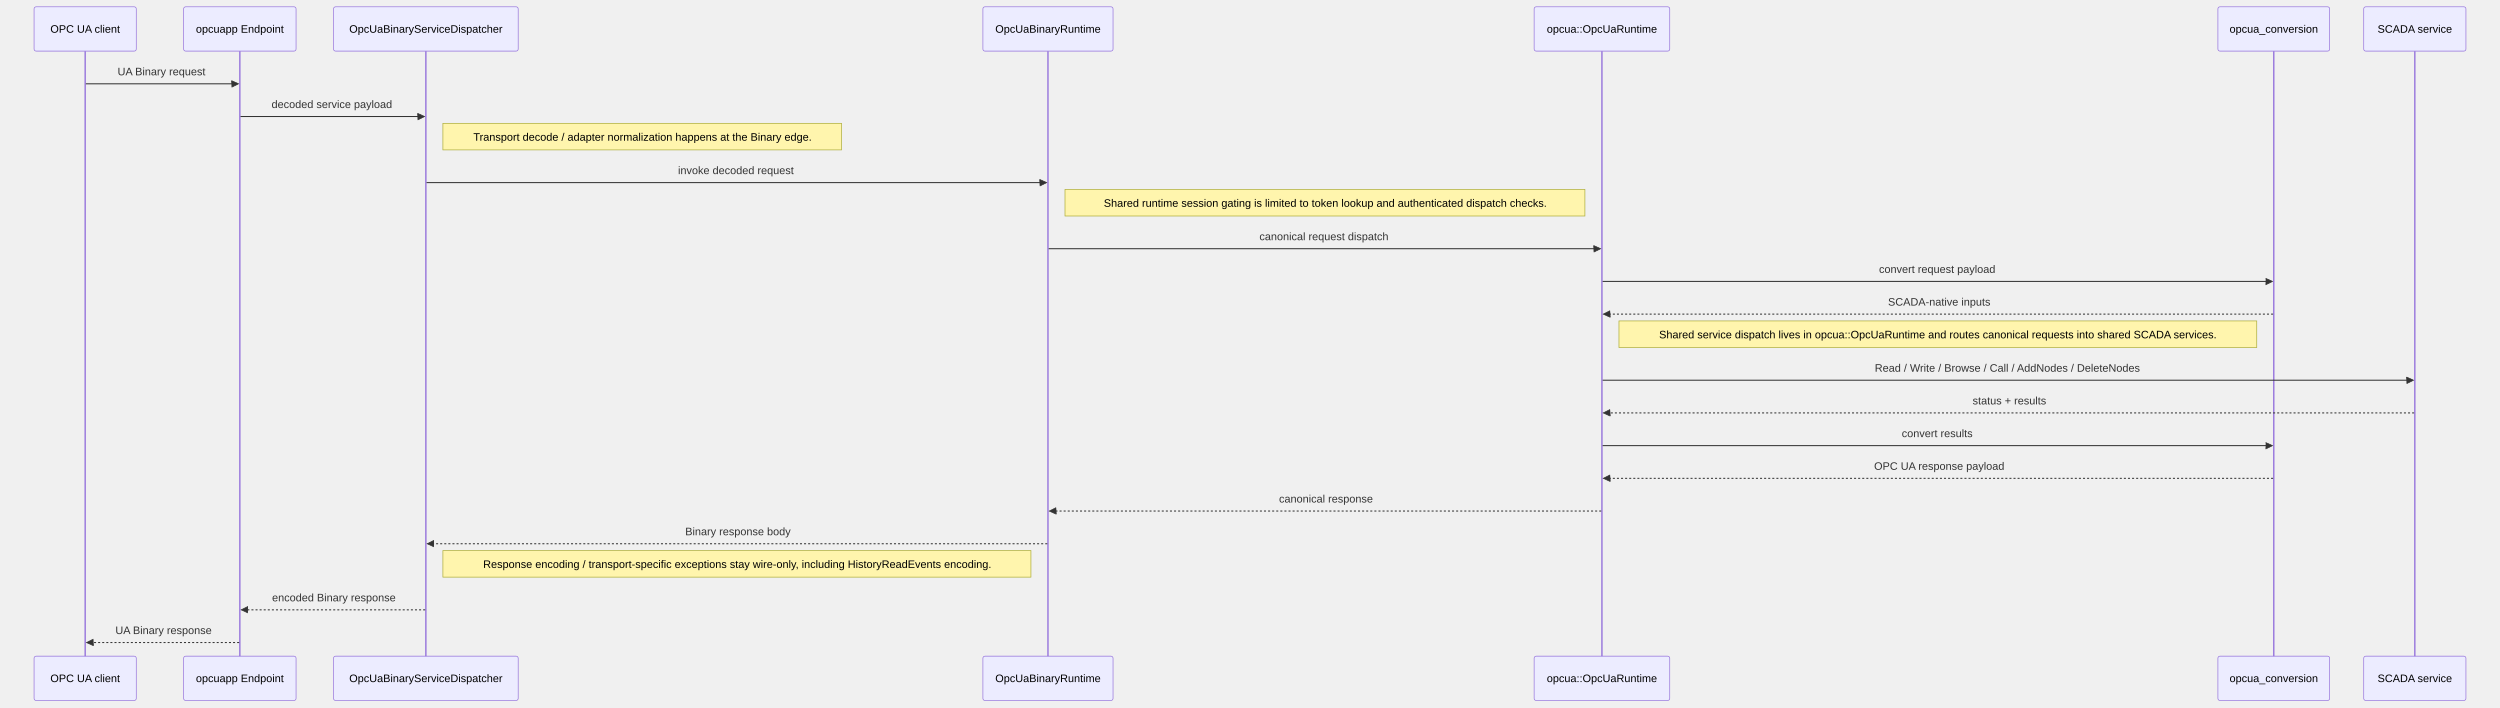
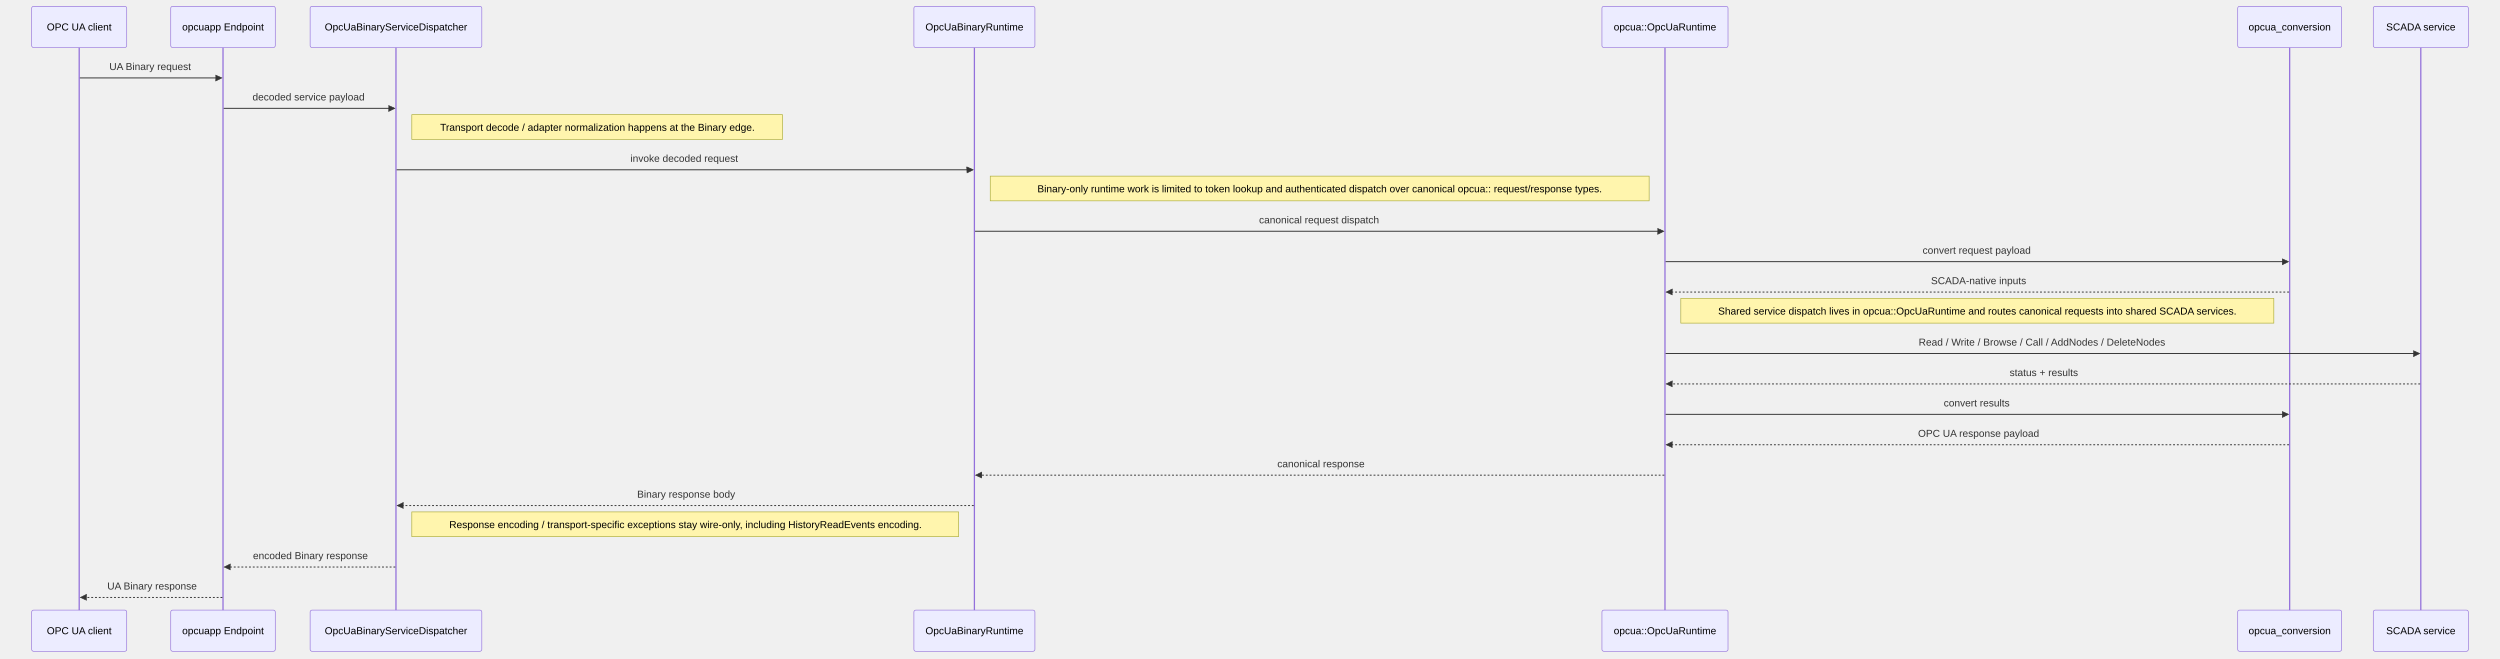
- <svg xmlns="http://www.w3.org/2000/svg" id="my-svg" width="100%" style="max-width: 3669px; background-color: white;" viewBox="-50 -10 3669 1039" role="graphics-document document" aria-roledescription="sequence">
-   <g>
-     <rect x="3419" y="953" fill="#eaeaea" stroke="#666" width="150" height="65" name="Svc" rx="3" ry="3" class="actor actor-bottom" />
-     <text x="3494" y="985.5" dominant-baseline="central" alignment-baseline="central" class="actor actor-box" style="text-anchor: middle; font-size: 16px; font-weight: 400;">
-       <tspan x="3494" dy="0">SCADA service</tspan>
-     </text>
-   </g>
-   <g>
-     <rect x="3205" y="953" fill="#eaeaea" stroke="#666" width="164" height="65" name="Conv" rx="3" ry="3" class="actor actor-bottom" />
-     <text x="3287" y="985.5" dominant-baseline="central" alignment-baseline="central" class="actor actor-box" style="text-anchor: middle; font-size: 16px; font-weight: 400;">
-       <tspan x="3287" dy="0">opcua_conversion</tspan>
-     </text>
-   </g>
-   <g>
-     <rect x="2201.5" y="953" fill="#eaeaea" stroke="#666" width="199" height="65" name="Runtime" rx="3" ry="3" class="actor actor-bottom" />
-     <text x="2301" y="985.5" dominant-baseline="central" alignment-baseline="central" class="actor actor-box" style="text-anchor: middle; font-size: 16px; font-weight: 400;">
-       <tspan x="2301" dy="0">opcua::OpcUaRuntime</tspan>
+ <svg xmlns="http://www.w3.org/2000/svg" id="my-svg" width="100%" style="max-width: 3946px; background-color: white;" viewBox="-50 -10 3946 1039" role="graphics-document document" aria-roledescription="sequence">
+   <g>
+     <rect x="3696" y="953" fill="#eaeaea" stroke="#666" width="150" height="65" name="Svc" rx="3" ry="3" class="actor actor-bottom" />
+     <text x="3771" y="985.5" dominant-baseline="central" alignment-baseline="central" class="actor actor-box" style="text-anchor: middle; font-size: 16px; font-weight: 400;">
+       <tspan x="3771" dy="0">SCADA service</tspan>
+     </text>
+   </g>
+   <g>
+     <rect x="3482" y="953" fill="#eaeaea" stroke="#666" width="164" height="65" name="Conv" rx="3" ry="3" class="actor actor-bottom" />
+     <text x="3564" y="985.5" dominant-baseline="central" alignment-baseline="central" class="actor actor-box" style="text-anchor: middle; font-size: 16px; font-weight: 400;">
+       <tspan x="3564" dy="0">opcua_conversion</tspan>
+     </text>
+   </g>
+   <g>
+     <rect x="2478.5" y="953" fill="#eaeaea" stroke="#666" width="199" height="65" name="Runtime" rx="3" ry="3" class="actor actor-bottom" />
+     <text x="2578" y="985.5" dominant-baseline="central" alignment-baseline="central" class="actor actor-box" style="text-anchor: middle; font-size: 16px; font-weight: 400;">
+       <tspan x="2578" dy="0">opcua::OpcUaRuntime</tspan>
    </text>
  </g>
  <g>
    <rect x="1392.5" y="953" fill="#eaeaea" stroke="#666" width="191" height="65" name="BinRt" rx="3" ry="3" class="actor actor-bottom" />
    <text x="1488" y="985.5" dominant-baseline="central" alignment-baseline="central" class="actor actor-box" style="text-anchor: middle; font-size: 16px; font-weight: 400;">
      <tspan x="1488" dy="0">OpcUaBinaryRuntime</tspan>
    </text>
  </g>
  <g>
    <rect x="439.5" y="953" fill="#eaeaea" stroke="#666" width="271" height="65" name="Dispatcher" rx="3" ry="3" class="actor actor-bottom" />
    <text x="575" y="985.5" dominant-baseline="central" alignment-baseline="central" class="actor actor-box" style="text-anchor: middle; font-size: 16px; font-weight: 400;">
      <tspan x="575" dy="0">OpcUaBinaryServiceDispatcher</tspan>
    </text>
  </g>
  <g>
    <rect x="219.5" y="953" fill="#eaeaea" stroke="#666" width="165" height="65" name="Endpoint" rx="3" ry="3" class="actor actor-bottom" />
    <text x="302" y="985.5" dominant-baseline="central" alignment-baseline="central" class="actor actor-box" style="text-anchor: middle; font-size: 16px; font-weight: 400;">
      <tspan x="302" dy="0">opcuapp Endpoint</tspan>
    </text>
  </g>
  <g>
    <rect x="0" y="953" fill="#eaeaea" stroke="#666" width="150" height="65" name="Client" rx="3" ry="3" class="actor actor-bottom" />
    <text x="75" y="985.5" dominant-baseline="central" alignment-baseline="central" class="actor actor-box" style="text-anchor: middle; font-size: 16px; font-weight: 400;">
      <tspan x="75" dy="0">OPC UA client</tspan>
    </text>
  </g>
  <g>
-     <line id="actor6" x1="3494" y1="65" x2="3494" y2="953" class="actor-line 200" stroke-width="0.5px" stroke="#999" name="Svc" data-et="life-line" data-id="Svc" />
+     <line id="actor6" x1="3771" y1="65" x2="3771" y2="953" class="actor-line 200" stroke-width="0.5px" stroke="#999" name="Svc" data-et="life-line" data-id="Svc" />
    <g id="root-6" data-et="participant" data-type="participant" data-id="Svc">
-       <rect x="3419" y="0" fill="#eaeaea" stroke="#666" width="150" height="65" name="Svc" rx="3" ry="3" class="actor actor-top" />
-       <text x="3494" y="32.5" dominant-baseline="central" alignment-baseline="central" class="actor actor-box" style="text-anchor: middle; font-size: 16px; font-weight: 400;">
-         <tspan x="3494" dy="0">SCADA service</tspan>
-       </text>
-     </g>
-   </g>
-   <g>
-     <line id="actor5" x1="3287" y1="65" x2="3287" y2="953" class="actor-line 200" stroke-width="0.5px" stroke="#999" name="Conv" data-et="life-line" data-id="Conv" />
+       <rect x="3696" y="0" fill="#eaeaea" stroke="#666" width="150" height="65" name="Svc" rx="3" ry="3" class="actor actor-top" />
+       <text x="3771" y="32.5" dominant-baseline="central" alignment-baseline="central" class="actor actor-box" style="text-anchor: middle; font-size: 16px; font-weight: 400;">
+         <tspan x="3771" dy="0">SCADA service</tspan>
+       </text>
+     </g>
+   </g>
+   <g>
+     <line id="actor5" x1="3564" y1="65" x2="3564" y2="953" class="actor-line 200" stroke-width="0.5px" stroke="#999" name="Conv" data-et="life-line" data-id="Conv" />
    <g id="root-5" data-et="participant" data-type="participant" data-id="Conv">
-       <rect x="3205" y="0" fill="#eaeaea" stroke="#666" width="164" height="65" name="Conv" rx="3" ry="3" class="actor actor-top" />
-       <text x="3287" y="32.5" dominant-baseline="central" alignment-baseline="central" class="actor actor-box" style="text-anchor: middle; font-size: 16px; font-weight: 400;">
-         <tspan x="3287" dy="0">opcua_conversion</tspan>
-       </text>
-     </g>
-   </g>
-   <g>
-     <line id="actor4" x1="2301" y1="65" x2="2301" y2="953" class="actor-line 200" stroke-width="0.5px" stroke="#999" name="Runtime" data-et="life-line" data-id="Runtime" />
+       <rect x="3482" y="0" fill="#eaeaea" stroke="#666" width="164" height="65" name="Conv" rx="3" ry="3" class="actor actor-top" />
+       <text x="3564" y="32.5" dominant-baseline="central" alignment-baseline="central" class="actor actor-box" style="text-anchor: middle; font-size: 16px; font-weight: 400;">
+         <tspan x="3564" dy="0">opcua_conversion</tspan>
+       </text>
+     </g>
+   </g>
+   <g>
+     <line id="actor4" x1="2578" y1="65" x2="2578" y2="953" class="actor-line 200" stroke-width="0.5px" stroke="#999" name="Runtime" data-et="life-line" data-id="Runtime" />
    <g id="root-4" data-et="participant" data-type="participant" data-id="Runtime">
-       <rect x="2201.5" y="0" fill="#eaeaea" stroke="#666" width="199" height="65" name="Runtime" rx="3" ry="3" class="actor actor-top" />
-       <text x="2301" y="32.5" dominant-baseline="central" alignment-baseline="central" class="actor actor-box" style="text-anchor: middle; font-size: 16px; font-weight: 400;">
-         <tspan x="2301" dy="0">opcua::OpcUaRuntime</tspan>
+       <rect x="2478.5" y="0" fill="#eaeaea" stroke="#666" width="199" height="65" name="Runtime" rx="3" ry="3" class="actor actor-top" />
+       <text x="2578" y="32.5" dominant-baseline="central" alignment-baseline="central" class="actor actor-box" style="text-anchor: middle; font-size: 16px; font-weight: 400;">
+         <tspan x="2578" dy="0">opcua::OpcUaRuntime</tspan>
      </text>
    </g>
  </g>
  <g>
    <line id="actor3" x1="1488" y1="65" x2="1488" y2="953" class="actor-line 200" stroke-width="0.5px" stroke="#999" name="BinRt" data-et="life-line" data-id="BinRt" />
    <g id="root-3" data-et="participant" data-type="participant" data-id="BinRt">
      <rect x="1392.5" y="0" fill="#eaeaea" stroke="#666" width="191" height="65" name="BinRt" rx="3" ry="3" class="actor actor-top" />
      <text x="1488" y="32.5" dominant-baseline="central" alignment-baseline="central" class="actor actor-box" style="text-anchor: middle; font-size: 16px; font-weight: 400;">
        <tspan x="1488" dy="0">OpcUaBinaryRuntime</tspan>
      </text>
    </g>
  </g>
  <g>
    <line id="actor2" x1="575" y1="65" x2="575" y2="953" class="actor-line 200" stroke-width="0.5px" stroke="#999" name="Dispatcher" data-et="life-line" data-id="Dispatcher" />
    <g id="root-2" data-et="participant" data-type="participant" data-id="Dispatcher">
      <rect x="439.5" y="0" fill="#eaeaea" stroke="#666" width="271" height="65" name="Dispatcher" rx="3" ry="3" class="actor actor-top" />
      <text x="575" y="32.5" dominant-baseline="central" alignment-baseline="central" class="actor actor-box" style="text-anchor: middle; font-size: 16px; font-weight: 400;">
        <tspan x="575" dy="0">OpcUaBinaryServiceDispatcher</tspan>
      </text>
    </g>
  </g>
  <g>
    <line id="actor1" x1="302" y1="65" x2="302" y2="953" class="actor-line 200" stroke-width="0.5px" stroke="#999" name="Endpoint" data-et="life-line" data-id="Endpoint" />
    <g id="root-1" data-et="participant" data-type="participant" data-id="Endpoint">
      <rect x="219.5" y="0" fill="#eaeaea" stroke="#666" width="165" height="65" name="Endpoint" rx="3" ry="3" class="actor actor-top" />
      <text x="302" y="32.5" dominant-baseline="central" alignment-baseline="central" class="actor actor-box" style="text-anchor: middle; font-size: 16px; font-weight: 400;">
        <tspan x="302" dy="0">opcuapp Endpoint</tspan>
      </text>
    </g>
  </g>
  <g>
    <line id="actor0" x1="75" y1="65" x2="75" y2="953" class="actor-line 200" stroke-width="0.5px" stroke="#999" name="Client" data-et="life-line" data-id="Client" />
    <g id="root-0" data-et="participant" data-type="participant" data-id="Client">
      <rect x="0" y="0" fill="#eaeaea" stroke="#666" width="150" height="65" name="Client" rx="3" ry="3" class="actor actor-top" />
      <text x="75" y="32.5" dominant-baseline="central" alignment-baseline="central" class="actor actor-box" style="text-anchor: middle; font-size: 16px; font-weight: 400;">
        <tspan x="75" dy="0">OPC UA client</tspan>
      </text>
    </g>
  </g>
  <style>#my-svg{font-family:"trebuchet ms",verdana,arial,sans-serif;font-size:16px;fill:#333;}@keyframes edge-animation-frame{from{stroke-dashoffset:0;}}@keyframes dash{to{stroke-dashoffset:0;}}#my-svg .edge-animation-slow{stroke-dasharray:9,5!important;stroke-dashoffset:900;animation:dash 50s linear infinite;stroke-linecap:round;}#my-svg .edge-animation-fast{stroke-dasharray:9,5!important;stroke-dashoffset:900;animation:dash 20s linear infinite;stroke-linecap:round;}#my-svg .error-icon{fill:#552222;}#my-svg .error-text{fill:#552222;stroke:#552222;}#my-svg .edge-thickness-normal{stroke-width:1px;}#my-svg .edge-thickness-thick{stroke-width:3.5px;}#my-svg .edge-pattern-solid{stroke-dasharray:0;}#my-svg .edge-thickness-invisible{stroke-width:0;fill:none;}#my-svg .edge-pattern-dashed{stroke-dasharray:3;}#my-svg .edge-pattern-dotted{stroke-dasharray:2;}#my-svg .marker{fill:#333333;stroke:#333333;}#my-svg .marker.cross{stroke:#333333;}#my-svg svg{font-family:"trebuchet ms",verdana,arial,sans-serif;font-size:16px;}#my-svg p{margin:0;}#my-svg .actor{stroke:#9370DB;fill:#ECECFF;stroke-width:1;}#my-svg rect.actor.outer-path[data-look="neo"]{filter:drop-shadow(1px 2px 2px rgba(185, 185, 185, 1));}#my-svg rect.note[data-look="neo"]{stroke:#aaaa33;fill:#fff5ad;filter:drop-shadow(1px 2px 2px rgba(185, 185, 185, 1));}#my-svg text.actor&gt;tspan{fill:black;stroke:none;}#my-svg .actor-line{stroke:#9370DB;}#my-svg .innerArc{stroke-width:1.5;stroke-dasharray:none;}#my-svg .messageLine0{stroke-width:1.5;stroke-dasharray:none;stroke:#333;}#my-svg .messageLine1{stroke-width:1.5;stroke-dasharray:2,2;stroke:#333;}#my-svg [id$="-arrowhead"] path{fill:#333;stroke:#333;}#my-svg .sequenceNumber{fill:white;}#my-svg [id$="-sequencenumber"]{fill:#333;}#my-svg [id$="-crosshead"] path{fill:#333;stroke:#333;}#my-svg .messageText{fill:#333;stroke:none;}#my-svg .labelBox{stroke:#9370DB;fill:#ECECFF;filter:none;}#my-svg .labelText,#my-svg .labelText&gt;tspan{fill:black;stroke:none;}#my-svg .loopText,#my-svg .loopText&gt;tspan{fill:black;stroke:none;}#my-svg .loopLine{stroke-width:2px;stroke-dasharray:2,2;stroke:#9370DB;fill:#9370DB;}#my-svg .note{stroke:#aaaa33;fill:#fff5ad;}#my-svg .noteText,#my-svg .noteText&gt;tspan{fill:black;stroke:none;font-weight:normal;}#my-svg .activation0{fill:#f4f4f4;stroke:#666;}#my-svg .activation1{fill:#f4f4f4;stroke:#666;}#my-svg .activation2{fill:#f4f4f4;stroke:#666;}#my-svg .actorPopupMenu{position:absolute;}#my-svg .actorPopupMenuPanel{position:absolute;fill:#ECECFF;box-shadow:0px 8px 16px 0px rgba(0,0,0,0.2);filter:drop-shadow(3px 5px 2px rgb(0 0 0 / 0.4));}#my-svg .actor-man circle,#my-svg line{fill:#ECECFF;stroke-width:2px;}#my-svg g rect.rect{filter:drop-shadow(1px 2px 2px rgba(185, 185, 185, 1));stroke:#9370DB;}#my-svg .node .neo-node{stroke:#9370DB;}#my-svg [data-look="neo"].node rect,#my-svg [data-look="neo"].cluster rect,#my-svg [data-look="neo"].node polygon{stroke:#9370DB;filter:drop-shadow(1px 2px 2px rgba(185, 185, 185, 1));}#my-svg [data-look="neo"].node path{stroke:#9370DB;stroke-width:1px;}#my-svg [data-look="neo"].node .outer-path{filter:drop-shadow(1px 2px 2px rgba(185, 185, 185, 1));}#my-svg [data-look="neo"].node .neo-line path{stroke:#9370DB;filter:none;}#my-svg [data-look="neo"].node circle{stroke:#9370DB;filter:drop-shadow(1px 2px 2px rgba(185, 185, 185, 1));}#my-svg [data-look="neo"].node circle .state-start{fill:#000000;}#my-svg [data-look="neo"].icon-shape .icon{fill:#9370DB;filter:drop-shadow(1px 2px 2px rgba(185, 185, 185, 1));}#my-svg [data-look="neo"].icon-shape .icon-neo path{stroke:#9370DB;filter:drop-shadow(1px 2px 2px rgba(185, 185, 185, 1));}#my-svg :root{--mermaid-font-family:"trebuchet ms",verdana,arial,sans-serif;}</style>
  <g />
  <defs>
    <symbol id="my-svg-computer" width="24" height="24">
      <path transform="scale(.5)" d="M2 2v13h20v-13h-20zm18 11h-16v-9h16v9zm-10.228 6l.466-1h3.524l.467 1h-4.457zm14.228 3h-24l2-6h2.104l-1.33 4h18.45l-1.297-4h2.073l2 6zm-5-10h-14v-7h14v7z" />
    </symbol>
  </defs>
  <defs>
    <symbol id="my-svg-database" fill-rule="evenodd" clip-rule="evenodd">
      <path transform="scale(.5)" d="M12.258.001l.256.004.255.005.253.008.251.01.249.012.247.015.246.016.242.019.241.02.239.023.236.024.233.027.231.028.229.031.225.032.223.034.22.036.217.038.214.04.211.041.208.043.205.045.201.046.198.048.194.05.191.051.187.053.183.054.18.056.175.057.172.059.168.06.163.061.16.063.155.064.15.066.074.033.073.033.071.034.07.034.069.035.068.035.067.035.066.035.064.036.064.036.062.036.06.036.06.037.058.037.058.037.055.038.055.038.053.038.052.038.051.039.05.039.048.039.047.039.045.04.044.04.043.04.041.04.04.041.039.041.037.041.036.041.034.041.033.042.032.042.03.042.029.042.027.042.026.043.024.043.023.043.021.043.02.043.018.044.017.043.015.044.013.044.012.044.011.045.009.044.007.045.006.045.004.045.002.045.001.045v17l-.001.045-.002.045-.004.045-.006.045-.007.045-.009.044-.011.045-.012.044-.013.044-.015.044-.017.043-.018.044-.02.043-.021.043-.023.043-.024.043-.026.043-.027.042-.029.042-.03.042-.032.042-.033.042-.034.041-.036.041-.037.041-.039.041-.04.041-.041.04-.043.04-.044.04-.045.04-.047.039-.048.039-.05.039-.051.039-.052.038-.053.038-.055.038-.055.038-.058.037-.058.037-.06.037-.06.036-.062.036-.064.036-.064.036-.066.035-.067.035-.068.035-.069.035-.07.034-.071.034-.073.033-.074.033-.15.066-.155.064-.16.063-.163.061-.168.06-.172.059-.175.057-.18.056-.183.054-.187.053-.191.051-.194.05-.198.048-.201.046-.205.045-.208.043-.211.041-.214.04-.217.038-.22.036-.223.034-.225.032-.229.031-.231.028-.233.027-.236.024-.239.023-.241.02-.242.019-.246.016-.247.015-.249.012-.251.01-.253.008-.255.005-.256.004-.258.001-.258-.001-.256-.004-.255-.005-.253-.008-.251-.01-.249-.012-.247-.015-.245-.016-.243-.019-.241-.02-.238-.023-.236-.024-.234-.027-.231-.028-.228-.031-.226-.032-.223-.034-.22-.036-.217-.038-.214-.04-.211-.041-.208-.043-.204-.045-.201-.046-.198-.048-.195-.05-.19-.051-.187-.053-.184-.054-.179-.056-.176-.057-.172-.059-.167-.06-.164-.061-.159-.063-.155-.064-.151-.066-.074-.033-.072-.033-.072-.034-.07-.034-.069-.035-.068-.035-.067-.035-.066-.035-.064-.036-.063-.036-.062-.036-.061-.036-.06-.037-.058-.037-.057-.037-.056-.038-.055-.038-.053-.038-.052-.038-.051-.039-.049-.039-.049-.039-.046-.039-.046-.04-.044-.04-.043-.04-.041-.04-.04-.041-.039-.041-.037-.041-.036-.041-.034-.041-.033-.042-.032-.042-.03-.042-.029-.042-.027-.042-.026-.043-.024-.043-.023-.043-.021-.043-.02-.043-.018-.044-.017-.043-.015-.044-.013-.044-.012-.044-.011-.045-.009-.044-.007-.045-.006-.045-.004-.045-.002-.045-.001-.045v-17l.001-.045.002-.045.004-.045.006-.045.007-.045.009-.044.011-.045.012-.044.013-.044.015-.044.017-.043.018-.044.02-.043.021-.043.023-.043.024-.043.026-.043.027-.042.029-.042.03-.042.032-.042.033-.042.034-.041.036-.041.037-.041.039-.041.04-.041.041-.04.043-.04.044-.04.046-.04.046-.039.049-.039.049-.039.051-.039.052-.038.053-.038.055-.038.056-.038.057-.037.058-.037.06-.037.061-.036.062-.036.063-.036.064-.036.066-.035.067-.035.068-.035.069-.035.07-.034.072-.034.072-.033.074-.033.151-.066.155-.064.159-.063.164-.061.167-.06.172-.059.176-.057.179-.056.184-.054.187-.053.19-.051.195-.05.198-.048.201-.046.204-.045.208-.043.211-.041.214-.04.217-.038.22-.036.223-.034.226-.032.228-.031.231-.028.234-.027.236-.024.238-.023.241-.02.243-.019.245-.016.247-.015.249-.012.251-.01.253-.008.255-.005.256-.004.258-.001.258.001zm-9.258 20.499v.01l.001.021.003.021.004.022.005.021.006.022.007.022.009.023.01.022.011.023.012.023.013.023.015.023.016.024.017.023.018.024.019.024.021.024.022.025.023.024.024.025.052.049.056.05.061.051.066.051.07.051.075.051.079.052.084.052.088.052.092.052.097.052.102.051.105.052.11.052.114.051.119.051.123.051.127.05.131.05.135.05.139.048.144.049.147.047.152.047.155.047.16.045.163.045.167.043.171.043.176.041.178.041.183.039.187.039.19.037.194.035.197.035.202.033.204.031.209.03.212.029.216.027.219.025.222.024.226.021.23.02.233.018.236.016.24.015.243.012.246.01.249.008.253.005.256.004.259.001.26-.001.257-.004.254-.005.25-.008.247-.011.244-.012.241-.014.237-.016.233-.018.231-.021.226-.021.224-.024.22-.026.216-.027.212-.028.21-.031.205-.031.202-.034.198-.034.194-.036.191-.037.187-.039.183-.04.179-.04.175-.042.172-.043.168-.044.163-.045.16-.046.155-.046.152-.047.148-.048.143-.049.139-.049.136-.05.131-.05.126-.05.123-.051.118-.052.114-.051.11-.052.106-.052.101-.052.096-.052.092-.052.088-.053.083-.051.079-.052.074-.052.07-.051.065-.051.06-.051.056-.05.051-.05.023-.024.023-.025.021-.024.02-.024.019-.024.018-.024.017-.024.015-.023.014-.024.013-.023.012-.023.01-.023.01-.022.008-.022.006-.022.006-.022.004-.022.004-.021.001-.021.001-.021v-4.127l-.077.055-.08.053-.083.054-.085.053-.087.052-.09.052-.093.051-.095.05-.097.05-.1.049-.102.049-.105.048-.106.047-.109.047-.111.046-.114.045-.115.045-.118.044-.12.043-.122.042-.124.042-.126.041-.128.04-.13.04-.132.038-.134.038-.135.037-.138.037-.139.035-.142.035-.143.034-.144.033-.147.032-.148.031-.15.03-.151.03-.153.029-.154.027-.156.027-.158.026-.159.025-.161.024-.162.023-.163.022-.165.021-.166.02-.167.019-.169.018-.169.017-.171.016-.173.015-.173.014-.175.013-.175.012-.177.011-.178.01-.179.008-.179.008-.181.006-.182.005-.182.004-.184.003-.184.002h-.37l-.184-.002-.184-.003-.182-.004-.182-.005-.181-.006-.179-.008-.179-.008-.178-.01-.176-.011-.176-.012-.175-.013-.173-.014-.172-.015-.171-.016-.17-.017-.169-.018-.167-.019-.166-.02-.165-.021-.163-.022-.162-.023-.161-.024-.159-.025-.157-.026-.156-.027-.155-.027-.153-.029-.151-.03-.15-.03-.148-.031-.146-.032-.145-.033-.143-.034-.141-.035-.14-.035-.137-.037-.136-.037-.134-.038-.132-.038-.13-.04-.128-.04-.126-.041-.124-.042-.122-.042-.12-.044-.117-.043-.116-.045-.113-.045-.112-.046-.109-.047-.106-.047-.105-.048-.102-.049-.1-.049-.097-.05-.095-.05-.093-.052-.09-.051-.087-.052-.085-.053-.083-.054-.08-.054-.077-.054v4.127zm0-5.654v.011l.001.021.003.021.004.021.005.022.006.022.007.022.009.022.01.022.011.023.012.023.013.023.015.024.016.023.017.024.018.024.019.024.021.024.022.024.023.025.024.024.052.05.056.05.061.05.066.051.07.051.075.052.079.051.084.052.088.052.092.052.097.052.102.052.105.052.11.051.114.051.119.052.123.05.127.051.131.05.135.049.139.049.144.048.147.048.152.047.155.046.16.045.163.045.167.044.171.042.176.042.178.04.183.04.187.038.19.037.194.036.197.034.202.033.204.032.209.03.212.028.216.027.219.025.222.024.226.022.23.02.233.018.236.016.24.014.243.012.246.01.249.008.253.006.256.003.259.001.26-.001.257-.003.254-.006.25-.008.247-.01.244-.012.241-.015.237-.016.233-.018.231-.02.226-.022.224-.024.22-.025.216-.027.212-.029.21-.03.205-.032.202-.033.198-.035.194-.036.191-.037.187-.039.183-.039.179-.041.175-.042.172-.043.168-.044.163-.045.16-.045.155-.047.152-.047.148-.048.143-.048.139-.05.136-.049.131-.05.126-.051.123-.051.118-.051.114-.052.11-.052.106-.052.101-.052.096-.052.092-.052.088-.052.083-.052.079-.052.074-.051.07-.052.065-.051.06-.05.056-.051.051-.049.023-.025.023-.024.021-.025.02-.024.019-.024.018-.024.017-.024.015-.023.014-.023.013-.024.012-.022.01-.023.01-.023.008-.022.006-.022.006-.022.004-.021.004-.022.001-.021.001-.021v-4.139l-.077.054-.08.054-.083.054-.085.052-.087.053-.09.051-.093.051-.095.051-.097.05-.1.049-.102.049-.105.048-.106.047-.109.047-.111.046-.114.045-.115.044-.118.044-.12.044-.122.042-.124.042-.126.041-.128.04-.13.039-.132.039-.134.038-.135.037-.138.036-.139.036-.142.035-.143.033-.144.033-.147.033-.148.031-.15.03-.151.03-.153.028-.154.028-.156.027-.158.026-.159.025-.161.024-.162.023-.163.022-.165.021-.166.02-.167.019-.169.018-.169.017-.171.016-.173.015-.173.014-.175.013-.175.012-.177.011-.178.009-.179.009-.179.007-.181.007-.182.005-.182.004-.184.003-.184.002h-.37l-.184-.002-.184-.003-.182-.004-.182-.005-.181-.007-.179-.007-.179-.009-.178-.009-.176-.011-.176-.012-.175-.013-.173-.014-.172-.015-.171-.016-.17-.017-.169-.018-.167-.019-.166-.02-.165-.021-.163-.022-.162-.023-.161-.024-.159-.025-.157-.026-.156-.027-.155-.028-.153-.028-.151-.03-.15-.03-.148-.031-.146-.033-.145-.033-.143-.033-.141-.035-.14-.036-.137-.036-.136-.037-.134-.038-.132-.039-.13-.039-.128-.04-.126-.041-.124-.042-.122-.043-.12-.043-.117-.044-.116-.044-.113-.046-.112-.046-.109-.046-.106-.047-.105-.048-.102-.049-.1-.049-.097-.05-.095-.051-.093-.051-.09-.051-.087-.053-.085-.052-.083-.054-.08-.054-.077-.054v4.139zm0-5.666v.011l.001.02.003.022.004.021.005.022.006.021.007.022.009.023.01.022.011.023.012.023.013.023.015.023.016.024.017.024.018.023.019.024.021.025.022.024.023.024.024.025.052.05.056.05.061.05.066.051.07.051.075.052.079.051.084.052.088.052.092.052.097.052.102.052.105.051.11.052.114.051.119.051.123.051.127.05.131.05.135.05.139.049.144.048.147.048.152.047.155.046.16.045.163.045.167.043.171.043.176.042.178.04.183.04.187.038.19.037.194.036.197.034.202.033.204.032.209.03.212.028.216.027.219.025.222.024.226.021.23.02.233.018.236.017.24.014.243.012.246.01.249.008.253.006.256.003.259.001.26-.001.257-.003.254-.006.25-.008.247-.01.244-.013.241-.014.237-.016.233-.018.231-.02.226-.022.224-.024.22-.025.216-.027.212-.029.21-.03.205-.032.202-.033.198-.035.194-.036.191-.037.187-.039.183-.039.179-.041.175-.042.172-.043.168-.044.163-.045.16-.045.155-.047.152-.047.148-.048.143-.049.139-.049.136-.049.131-.051.126-.05.123-.051.118-.052.114-.051.11-.052.106-.052.101-.052.096-.052.092-.052.088-.052.083-.052.079-.052.074-.052.07-.051.065-.051.06-.051.056-.05.051-.049.023-.025.023-.025.021-.024.02-.024.019-.024.018-.024.017-.024.015-.023.014-.024.013-.023.012-.023.01-.022.01-.023.008-.022.006-.022.006-.022.004-.022.004-.021.001-.021.001-.021v-4.153l-.077.054-.08.054-.083.053-.085.053-.087.053-.09.051-.093.051-.095.051-.097.05-.1.049-.102.048-.105.048-.106.048-.109.046-.111.046-.114.046-.115.044-.118.044-.12.043-.122.043-.124.042-.126.041-.128.04-.13.039-.132.039-.134.038-.135.037-.138.036-.139.036-.142.034-.143.034-.144.033-.147.032-.148.032-.15.03-.151.03-.153.028-.154.028-.156.027-.158.026-.159.024-.161.024-.162.023-.163.023-.165.021-.166.02-.167.019-.169.018-.169.017-.171.016-.173.015-.173.014-.175.013-.175.012-.177.01-.178.01-.179.009-.179.007-.181.006-.182.006-.182.004-.184.003-.184.001-.185.001-.185-.001-.184-.001-.184-.003-.182-.004-.182-.006-.181-.006-.179-.007-.179-.009-.178-.01-.176-.01-.176-.012-.175-.013-.173-.014-.172-.015-.171-.016-.17-.017-.169-.018-.167-.019-.166-.02-.165-.021-.163-.023-.162-.023-.161-.024-.159-.024-.157-.026-.156-.027-.155-.028-.153-.028-.151-.03-.15-.03-.148-.032-.146-.032-.145-.033-.143-.034-.141-.034-.14-.036-.137-.036-.136-.037-.134-.038-.132-.039-.13-.039-.128-.041-.126-.041-.124-.041-.122-.043-.12-.043-.117-.044-.116-.044-.113-.046-.112-.046-.109-.046-.106-.048-.105-.048-.102-.048-.1-.05-.097-.049-.095-.051-.093-.051-.09-.052-.087-.052-.085-.053-.083-.053-.08-.054-.077-.054v4.153zm8.74-8.179l-.257.004-.254.005-.25.008-.247.011-.244.012-.241.014-.237.016-.233.018-.231.021-.226.022-.224.023-.22.026-.216.027-.212.028-.21.031-.205.032-.202.033-.198.034-.194.036-.191.038-.187.038-.183.04-.179.041-.175.042-.172.043-.168.043-.163.045-.16.046-.155.046-.152.048-.148.048-.143.048-.139.049-.136.05-.131.05-.126.051-.123.051-.118.051-.114.052-.11.052-.106.052-.101.052-.096.052-.092.052-.088.052-.083.052-.079.052-.074.051-.07.052-.065.051-.06.05-.056.05-.051.05-.023.025-.023.024-.021.024-.02.025-.019.024-.018.024-.017.023-.015.024-.014.023-.013.023-.012.023-.01.023-.01.022-.008.022-.006.023-.006.021-.004.022-.004.021-.001.021-.001.021.001.021.001.021.004.021.004.022.006.021.006.023.008.022.01.022.01.023.012.023.013.023.014.023.015.024.017.023.018.024.019.024.02.025.021.024.023.024.023.025.051.05.056.05.06.05.065.051.07.052.074.051.079.052.083.052.088.052.092.052.096.052.101.052.106.052.11.052.114.052.118.051.123.051.126.051.131.05.136.05.139.049.143.048.148.048.152.048.155.046.16.046.163.045.168.043.172.043.175.042.179.041.183.04.187.038.191.038.194.036.198.034.202.033.205.032.21.031.212.028.216.027.22.026.224.023.226.022.231.021.233.018.237.016.241.014.244.012.247.011.25.008.254.005.257.004.26.001.26-.001.257-.004.254-.005.25-.008.247-.011.244-.012.241-.014.237-.016.233-.018.231-.021.226-.022.224-.023.22-.026.216-.027.212-.028.21-.031.205-.032.202-.033.198-.034.194-.036.191-.038.187-.038.183-.04.179-.041.175-.042.172-.043.168-.043.163-.045.16-.046.155-.046.152-.048.148-.048.143-.048.139-.049.136-.05.131-.05.126-.051.123-.051.118-.051.114-.052.11-.052.106-.052.101-.052.096-.052.092-.052.088-.052.083-.052.079-.052.074-.051.07-.052.065-.051.06-.05.056-.05.051-.05.023-.025.023-.024.021-.024.02-.025.019-.024.018-.024.017-.023.015-.024.014-.023.013-.023.012-.023.01-.023.01-.022.008-.022.006-.023.006-.021.004-.022.004-.021.001-.021.001-.021-.001-.021-.001-.021-.004-.021-.004-.022-.006-.021-.006-.023-.008-.022-.01-.022-.01-.023-.012-.023-.013-.023-.014-.023-.015-.024-.017-.023-.018-.024-.019-.024-.02-.025-.021-.024-.023-.024-.023-.025-.051-.05-.056-.05-.06-.05-.065-.051-.07-.052-.074-.051-.079-.052-.083-.052-.088-.052-.092-.052-.096-.052-.101-.052-.106-.052-.11-.052-.114-.052-.118-.051-.123-.051-.126-.051-.131-.05-.136-.05-.139-.049-.143-.048-.148-.048-.152-.048-.155-.046-.16-.046-.163-.045-.168-.043-.172-.043-.175-.042-.179-.041-.183-.04-.187-.038-.191-.038-.194-.036-.198-.034-.202-.033-.205-.032-.21-.031-.212-.028-.216-.027-.22-.026-.224-.023-.226-.022-.231-.021-.233-.018-.237-.016-.241-.014-.244-.012-.247-.011-.25-.008-.254-.005-.257-.004-.26-.001-.26.001z" />
    </symbol>
  </defs>
  <defs>
    <symbol id="my-svg-clock" width="24" height="24">
      <path transform="scale(.5)" d="M12 2c5.514 0 10 4.486 10 10s-4.486 10-10 10-10-4.486-10-10 4.486-10 10-10zm0-2c-6.627 0-12 5.373-12 12s5.373 12 12 12 12-5.373 12-12-5.373-12-12-12zm5.848 12.459c.202.038.202.333.001.372-1.907.361-6.045 1.111-6.547 1.111-.719 0-1.301-.582-1.301-1.301 0-.512.77-5.447 1.125-7.445.034-.192.312-.181.343.014l.985 6.238 5.394 1.011z" />
    </symbol>
  </defs>
  <defs>
    <marker id="my-svg-arrowhead" refX="7.9" refY="5" markerUnits="userSpaceOnUse" markerWidth="12" markerHeight="12" orient="auto-start-reverse">
      <path d="M -1 0 L 10 5 L 0 10 z" />
    </marker>
  </defs>
  <defs>
    <marker id="my-svg-crosshead" markerWidth="15" markerHeight="8" orient="auto" refX="4" refY="4.5">
      <path fill="none" stroke="#000000" stroke-width="1pt" d="M 1,2 L 6,7 M 6,2 L 1,7" style="stroke-dasharray: 0, 0;" />
    </marker>
  </defs>
  <defs>
    <marker id="my-svg-filled-head" refX="15.5" refY="7" markerWidth="20" markerHeight="28" orient="auto">
      <path d="M 18,7 L9,13 L14,7 L9,1 Z" />
    </marker>
  </defs>
  <defs>
    <marker id="my-svg-sequencenumber" refX="15" refY="15" markerWidth="60" markerHeight="40" orient="auto">
      <circle cx="15" cy="15" r="6" />
    </marker>
  </defs>
  <defs>
    <marker id="my-svg-solidTopArrowHead" refX="7.9" refY="7.25" markerUnits="userSpaceOnUse" markerWidth="12" markerHeight="12" orient="auto-start-reverse">
      <path d="M 0 0 L 10 8 L 0 8 z" />
    </marker>
  </defs>
  <defs>
    <marker id="my-svg-solidBottomArrowHead" refX="7.9" refY="0.75" markerUnits="userSpaceOnUse" markerWidth="12" markerHeight="12" orient="auto-start-reverse">
      <path d="M 0 0 L 10 0 L 0 8 z" />
    </marker>
  </defs>
  <defs>
    <marker id="my-svg-stickTopArrowHead" refX="7.5" refY="7" markerUnits="userSpaceOnUse" markerWidth="12" markerHeight="12" orient="auto-start-reverse">
      <path d="M 0 0 L 7 7" stroke="black" stroke-width="1.5" fill="none" />
    </marker>
  </defs>
  <defs>
    <marker id="my-svg-stickBottomArrowHead" refX="7.5" refY="0" markerUnits="userSpaceOnUse" markerWidth="12" markerHeight="12" orient="auto-start-reverse">
      <path d="M 0 7 L 7 0" stroke="black" stroke-width="1.5" fill="none" />
    </marker>
  </defs>
  <g data-et="note" data-id="i2">
    <rect x="600" y="171" fill="#EDF2AE" stroke="#666" width="585" height="39" class="note" />
    <text x="893" y="176" text-anchor="middle" dominant-baseline="middle" alignment-baseline="middle" class="noteText" dy="1em" style="font-size: 16px; font-weight: 400;">
      <tspan x="893">Transport decode / adapter normalization happens at the Binary edge.</tspan>
    </text>
  </g>
  <g data-et="note" data-id="i4">
-     <rect x="1513" y="268" fill="#EDF2AE" stroke="#666" width="763" height="39" class="note" />
-     <text x="1895" y="273" text-anchor="middle" dominant-baseline="middle" alignment-baseline="middle" class="noteText" dy="1em" style="font-size: 16px; font-weight: 400;">
-       <tspan x="1895">Shared runtime session gating is limited to token lookup and authenticated dispatch checks.</tspan>
+     <rect x="1513" y="268" fill="#EDF2AE" stroke="#666" width="1040" height="39" class="note" />
+     <text x="2033" y="273" text-anchor="middle" dominant-baseline="middle" alignment-baseline="middle" class="noteText" dy="1em" style="font-size: 16px; font-weight: 400;">
+       <tspan x="2033">Binary-only runtime work is limited to token lookup and authenticated dispatch over canonical opcua:: request/response types.</tspan>
    </text>
  </g>
  <g data-et="note" data-id="i8">
-     <rect x="2326" y="461" fill="#EDF2AE" stroke="#666" width="936" height="39" class="note" />
-     <text x="2794" y="466" text-anchor="middle" dominant-baseline="middle" alignment-baseline="middle" class="noteText" dy="1em" style="font-size: 16px; font-weight: 400;">
-       <tspan x="2794">Shared service dispatch lives in opcua::OpcUaRuntime and routes canonical requests into shared SCADA services.</tspan>
+     <rect x="2603" y="461" fill="#EDF2AE" stroke="#666" width="936" height="39" class="note" />
+     <text x="3071" y="466" text-anchor="middle" dominant-baseline="middle" alignment-baseline="middle" class="noteText" dy="1em" style="font-size: 16px; font-weight: 400;">
+       <tspan x="3071">Shared service dispatch lives in opcua::OpcUaRuntime and routes canonical requests into shared SCADA services.</tspan>
    </text>
  </g>
  <g data-et="note" data-id="i15">
    <rect x="600" y="798" fill="#EDF2AE" stroke="#666" width="863" height="39" class="note" />
    <text x="1032" y="803" text-anchor="middle" dominant-baseline="middle" alignment-baseline="middle" class="noteText" dy="1em" style="font-size: 16px; font-weight: 400;">
      <tspan x="1032">Response encoding / transport-specific exceptions stay wire-only, including HistoryReadEvents encoding.</tspan>
    </text>
  </g>
  <text x="187" y="80" text-anchor="middle" dominant-baseline="middle" alignment-baseline="middle" class="messageText" dy="1em" style="font-size: 16px; font-weight: 400;">UA Binary request</text>
  <line x1="76" y1="113" x2="298" y2="113" class="messageLine0" data-et="message" data-id="i0" data-from="Client" data-to="Endpoint" stroke-width="2" stroke="none" marker-end="url(#my-svg-arrowhead)" style="fill: none;" />
  <text x="437" y="128" text-anchor="middle" dominant-baseline="middle" alignment-baseline="middle" class="messageText" dy="1em" style="font-size: 16px; font-weight: 400;">decoded service payload</text>
  <line x1="303" y1="161" x2="571" y2="161" class="messageLine0" data-et="message" data-id="i1" data-from="Endpoint" data-to="Dispatcher" stroke-width="2" stroke="none" marker-end="url(#my-svg-arrowhead)" style="fill: none;" />
  <text x="1030" y="225" text-anchor="middle" dominant-baseline="middle" alignment-baseline="middle" class="messageText" dy="1em" style="font-size: 16px; font-weight: 400;">invoke decoded request</text>
  <line x1="576" y1="258" x2="1484" y2="258" class="messageLine0" data-et="message" data-id="i3" data-from="Dispatcher" data-to="BinRt" stroke-width="2" stroke="none" marker-end="url(#my-svg-arrowhead)" style="fill: none;" />
-   <text x="1893" y="322" text-anchor="middle" dominant-baseline="middle" alignment-baseline="middle" class="messageText" dy="1em" style="font-size: 16px; font-weight: 400;">canonical request dispatch</text>
-   <line x1="1489" y1="355" x2="2297" y2="355" class="messageLine0" data-et="message" data-id="i5" data-from="BinRt" data-to="Runtime" stroke-width="2" stroke="none" marker-end="url(#my-svg-arrowhead)" style="fill: none;" />
-   <text x="2793" y="370" text-anchor="middle" dominant-baseline="middle" alignment-baseline="middle" class="messageText" dy="1em" style="font-size: 16px; font-weight: 400;">convert request payload</text>
-   <line x1="2302" y1="403" x2="3283" y2="403" class="messageLine0" data-et="message" data-id="i6" data-from="Runtime" data-to="Conv" stroke-width="2" stroke="none" marker-end="url(#my-svg-arrowhead)" style="fill: none;" />
-   <text x="2796" y="418" text-anchor="middle" dominant-baseline="middle" alignment-baseline="middle" class="messageText" dy="1em" style="font-size: 16px; font-weight: 400;">SCADA-native inputs</text>
-   <line x1="3286" y1="451" x2="2305" y2="451" class="messageLine1" data-et="message" data-id="i7" data-from="Conv" data-to="Runtime" stroke-width="2" stroke="none" marker-end="url(#my-svg-arrowhead)" style="stroke-dasharray: 3, 3; fill: none;" />
-   <text x="2896" y="515" text-anchor="middle" dominant-baseline="middle" alignment-baseline="middle" class="messageText" dy="1em" style="font-size: 16px; font-weight: 400;">Read / Write / Browse / Call / AddNodes / DeleteNodes</text>
-   <line x1="2302" y1="548" x2="3490" y2="548" class="messageLine0" data-et="message" data-id="i9" data-from="Runtime" data-to="Svc" stroke-width="2" stroke="none" marker-end="url(#my-svg-arrowhead)" style="fill: none;" />
-   <text x="2899" y="563" text-anchor="middle" dominant-baseline="middle" alignment-baseline="middle" class="messageText" dy="1em" style="font-size: 16px; font-weight: 400;">status + results</text>
-   <line x1="3493" y1="596" x2="2305" y2="596" class="messageLine1" data-et="message" data-id="i10" data-from="Svc" data-to="Runtime" stroke-width="2" stroke="none" marker-end="url(#my-svg-arrowhead)" style="stroke-dasharray: 3, 3; fill: none;" />
-   <text x="2793" y="611" text-anchor="middle" dominant-baseline="middle" alignment-baseline="middle" class="messageText" dy="1em" style="font-size: 16px; font-weight: 400;">convert results</text>
-   <line x1="2302" y1="644" x2="3283" y2="644" class="messageLine0" data-et="message" data-id="i11" data-from="Runtime" data-to="Conv" stroke-width="2" stroke="none" marker-end="url(#my-svg-arrowhead)" style="fill: none;" />
-   <text x="2796" y="659" text-anchor="middle" dominant-baseline="middle" alignment-baseline="middle" class="messageText" dy="1em" style="font-size: 16px; font-weight: 400;">OPC UA response payload</text>
-   <line x1="3286" y1="692" x2="2305" y2="692" class="messageLine1" data-et="message" data-id="i12" data-from="Conv" data-to="Runtime" stroke-width="2" stroke="none" marker-end="url(#my-svg-arrowhead)" style="stroke-dasharray: 3, 3; fill: none;" />
-   <text x="1896" y="707" text-anchor="middle" dominant-baseline="middle" alignment-baseline="middle" class="messageText" dy="1em" style="font-size: 16px; font-weight: 400;">canonical response</text>
-   <line x1="2300" y1="740" x2="1492" y2="740" class="messageLine1" data-et="message" data-id="i13" data-from="Runtime" data-to="BinRt" stroke-width="2" stroke="none" marker-end="url(#my-svg-arrowhead)" style="stroke-dasharray: 3, 3; fill: none;" />
+   <text x="2032" y="322" text-anchor="middle" dominant-baseline="middle" alignment-baseline="middle" class="messageText" dy="1em" style="font-size: 16px; font-weight: 400;">canonical request dispatch</text>
+   <line x1="1489" y1="355" x2="2574" y2="355" class="messageLine0" data-et="message" data-id="i5" data-from="BinRt" data-to="Runtime" stroke-width="2" stroke="none" marker-end="url(#my-svg-arrowhead)" style="fill: none;" />
+   <text x="3070" y="370" text-anchor="middle" dominant-baseline="middle" alignment-baseline="middle" class="messageText" dy="1em" style="font-size: 16px; font-weight: 400;">convert request payload</text>
+   <line x1="2579" y1="403" x2="3560" y2="403" class="messageLine0" data-et="message" data-id="i6" data-from="Runtime" data-to="Conv" stroke-width="2" stroke="none" marker-end="url(#my-svg-arrowhead)" style="fill: none;" />
+   <text x="3073" y="418" text-anchor="middle" dominant-baseline="middle" alignment-baseline="middle" class="messageText" dy="1em" style="font-size: 16px; font-weight: 400;">SCADA-native inputs</text>
+   <line x1="3563" y1="451" x2="2582" y2="451" class="messageLine1" data-et="message" data-id="i7" data-from="Conv" data-to="Runtime" stroke-width="2" stroke="none" marker-end="url(#my-svg-arrowhead)" style="stroke-dasharray: 3, 3; fill: none;" />
+   <text x="3173" y="515" text-anchor="middle" dominant-baseline="middle" alignment-baseline="middle" class="messageText" dy="1em" style="font-size: 16px; font-weight: 400;">Read / Write / Browse / Call / AddNodes / DeleteNodes</text>
+   <line x1="2579" y1="548" x2="3767" y2="548" class="messageLine0" data-et="message" data-id="i9" data-from="Runtime" data-to="Svc" stroke-width="2" stroke="none" marker-end="url(#my-svg-arrowhead)" style="fill: none;" />
+   <text x="3176" y="563" text-anchor="middle" dominant-baseline="middle" alignment-baseline="middle" class="messageText" dy="1em" style="font-size: 16px; font-weight: 400;">status + results</text>
+   <line x1="3770" y1="596" x2="2582" y2="596" class="messageLine1" data-et="message" data-id="i10" data-from="Svc" data-to="Runtime" stroke-width="2" stroke="none" marker-end="url(#my-svg-arrowhead)" style="stroke-dasharray: 3, 3; fill: none;" />
+   <text x="3070" y="611" text-anchor="middle" dominant-baseline="middle" alignment-baseline="middle" class="messageText" dy="1em" style="font-size: 16px; font-weight: 400;">convert results</text>
+   <line x1="2579" y1="644" x2="3560" y2="644" class="messageLine0" data-et="message" data-id="i11" data-from="Runtime" data-to="Conv" stroke-width="2" stroke="none" marker-end="url(#my-svg-arrowhead)" style="fill: none;" />
+   <text x="3073" y="659" text-anchor="middle" dominant-baseline="middle" alignment-baseline="middle" class="messageText" dy="1em" style="font-size: 16px; font-weight: 400;">OPC UA response payload</text>
+   <line x1="3563" y1="692" x2="2582" y2="692" class="messageLine1" data-et="message" data-id="i12" data-from="Conv" data-to="Runtime" stroke-width="2" stroke="none" marker-end="url(#my-svg-arrowhead)" style="stroke-dasharray: 3, 3; fill: none;" />
+   <text x="2035" y="707" text-anchor="middle" dominant-baseline="middle" alignment-baseline="middle" class="messageText" dy="1em" style="font-size: 16px; font-weight: 400;">canonical response</text>
+   <line x1="2577" y1="740" x2="1492" y2="740" class="messageLine1" data-et="message" data-id="i13" data-from="Runtime" data-to="BinRt" stroke-width="2" stroke="none" marker-end="url(#my-svg-arrowhead)" style="stroke-dasharray: 3, 3; fill: none;" />
  <text x="1033" y="755" text-anchor="middle" dominant-baseline="middle" alignment-baseline="middle" class="messageText" dy="1em" style="font-size: 16px; font-weight: 400;">Binary response body</text>
  <line x1="1487" y1="788" x2="579" y2="788" class="messageLine1" data-et="message" data-id="i14" data-from="BinRt" data-to="Dispatcher" stroke-width="2" stroke="none" marker-end="url(#my-svg-arrowhead)" style="stroke-dasharray: 3, 3; fill: none;" />
  <text x="440" y="852" text-anchor="middle" dominant-baseline="middle" alignment-baseline="middle" class="messageText" dy="1em" style="font-size: 16px; font-weight: 400;">encoded Binary response</text>
  <line x1="574" y1="885" x2="306" y2="885" class="messageLine1" data-et="message" data-id="i16" data-from="Dispatcher" data-to="Endpoint" stroke-width="2" stroke="none" marker-end="url(#my-svg-arrowhead)" style="stroke-dasharray: 3, 3; fill: none;" />
  <text x="190" y="900" text-anchor="middle" dominant-baseline="middle" alignment-baseline="middle" class="messageText" dy="1em" style="font-size: 16px; font-weight: 400;">UA Binary response</text>
  <line x1="301" y1="933" x2="79" y2="933" class="messageLine1" data-et="message" data-id="i17" data-from="Endpoint" data-to="Client" stroke-width="2" stroke="none" marker-end="url(#my-svg-arrowhead)" style="stroke-dasharray: 3, 3; fill: none;" />
</svg>
